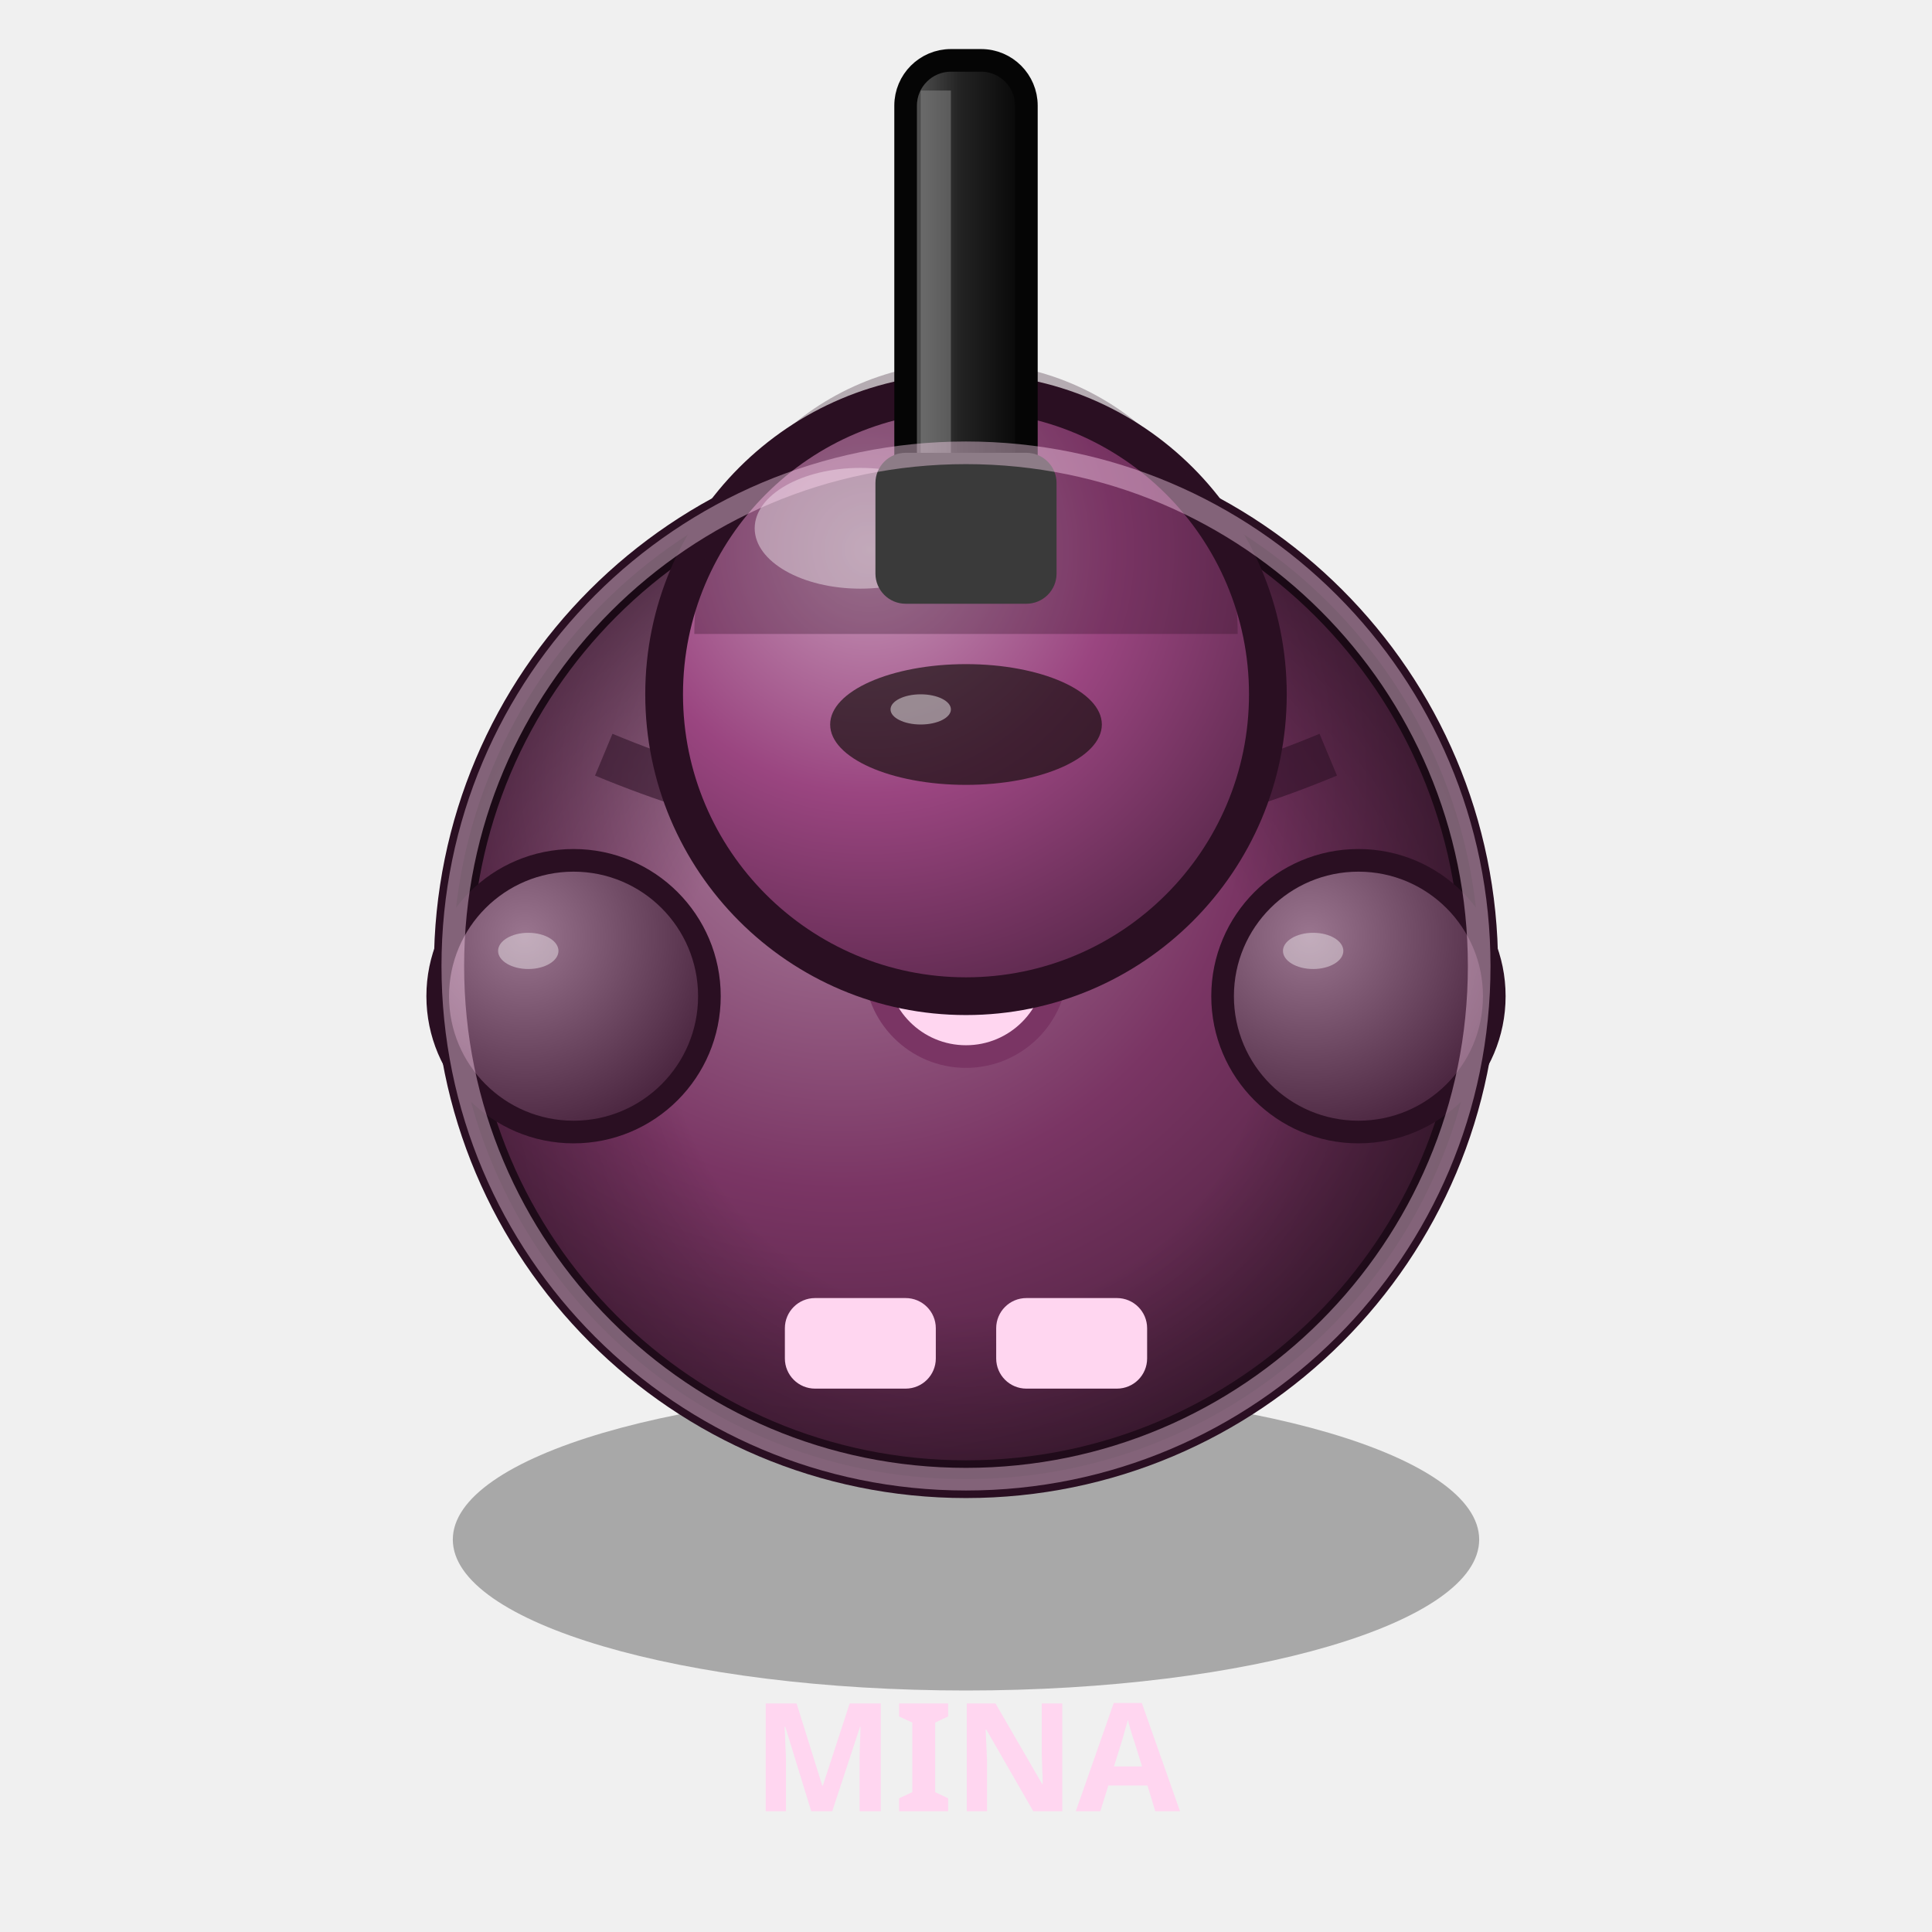
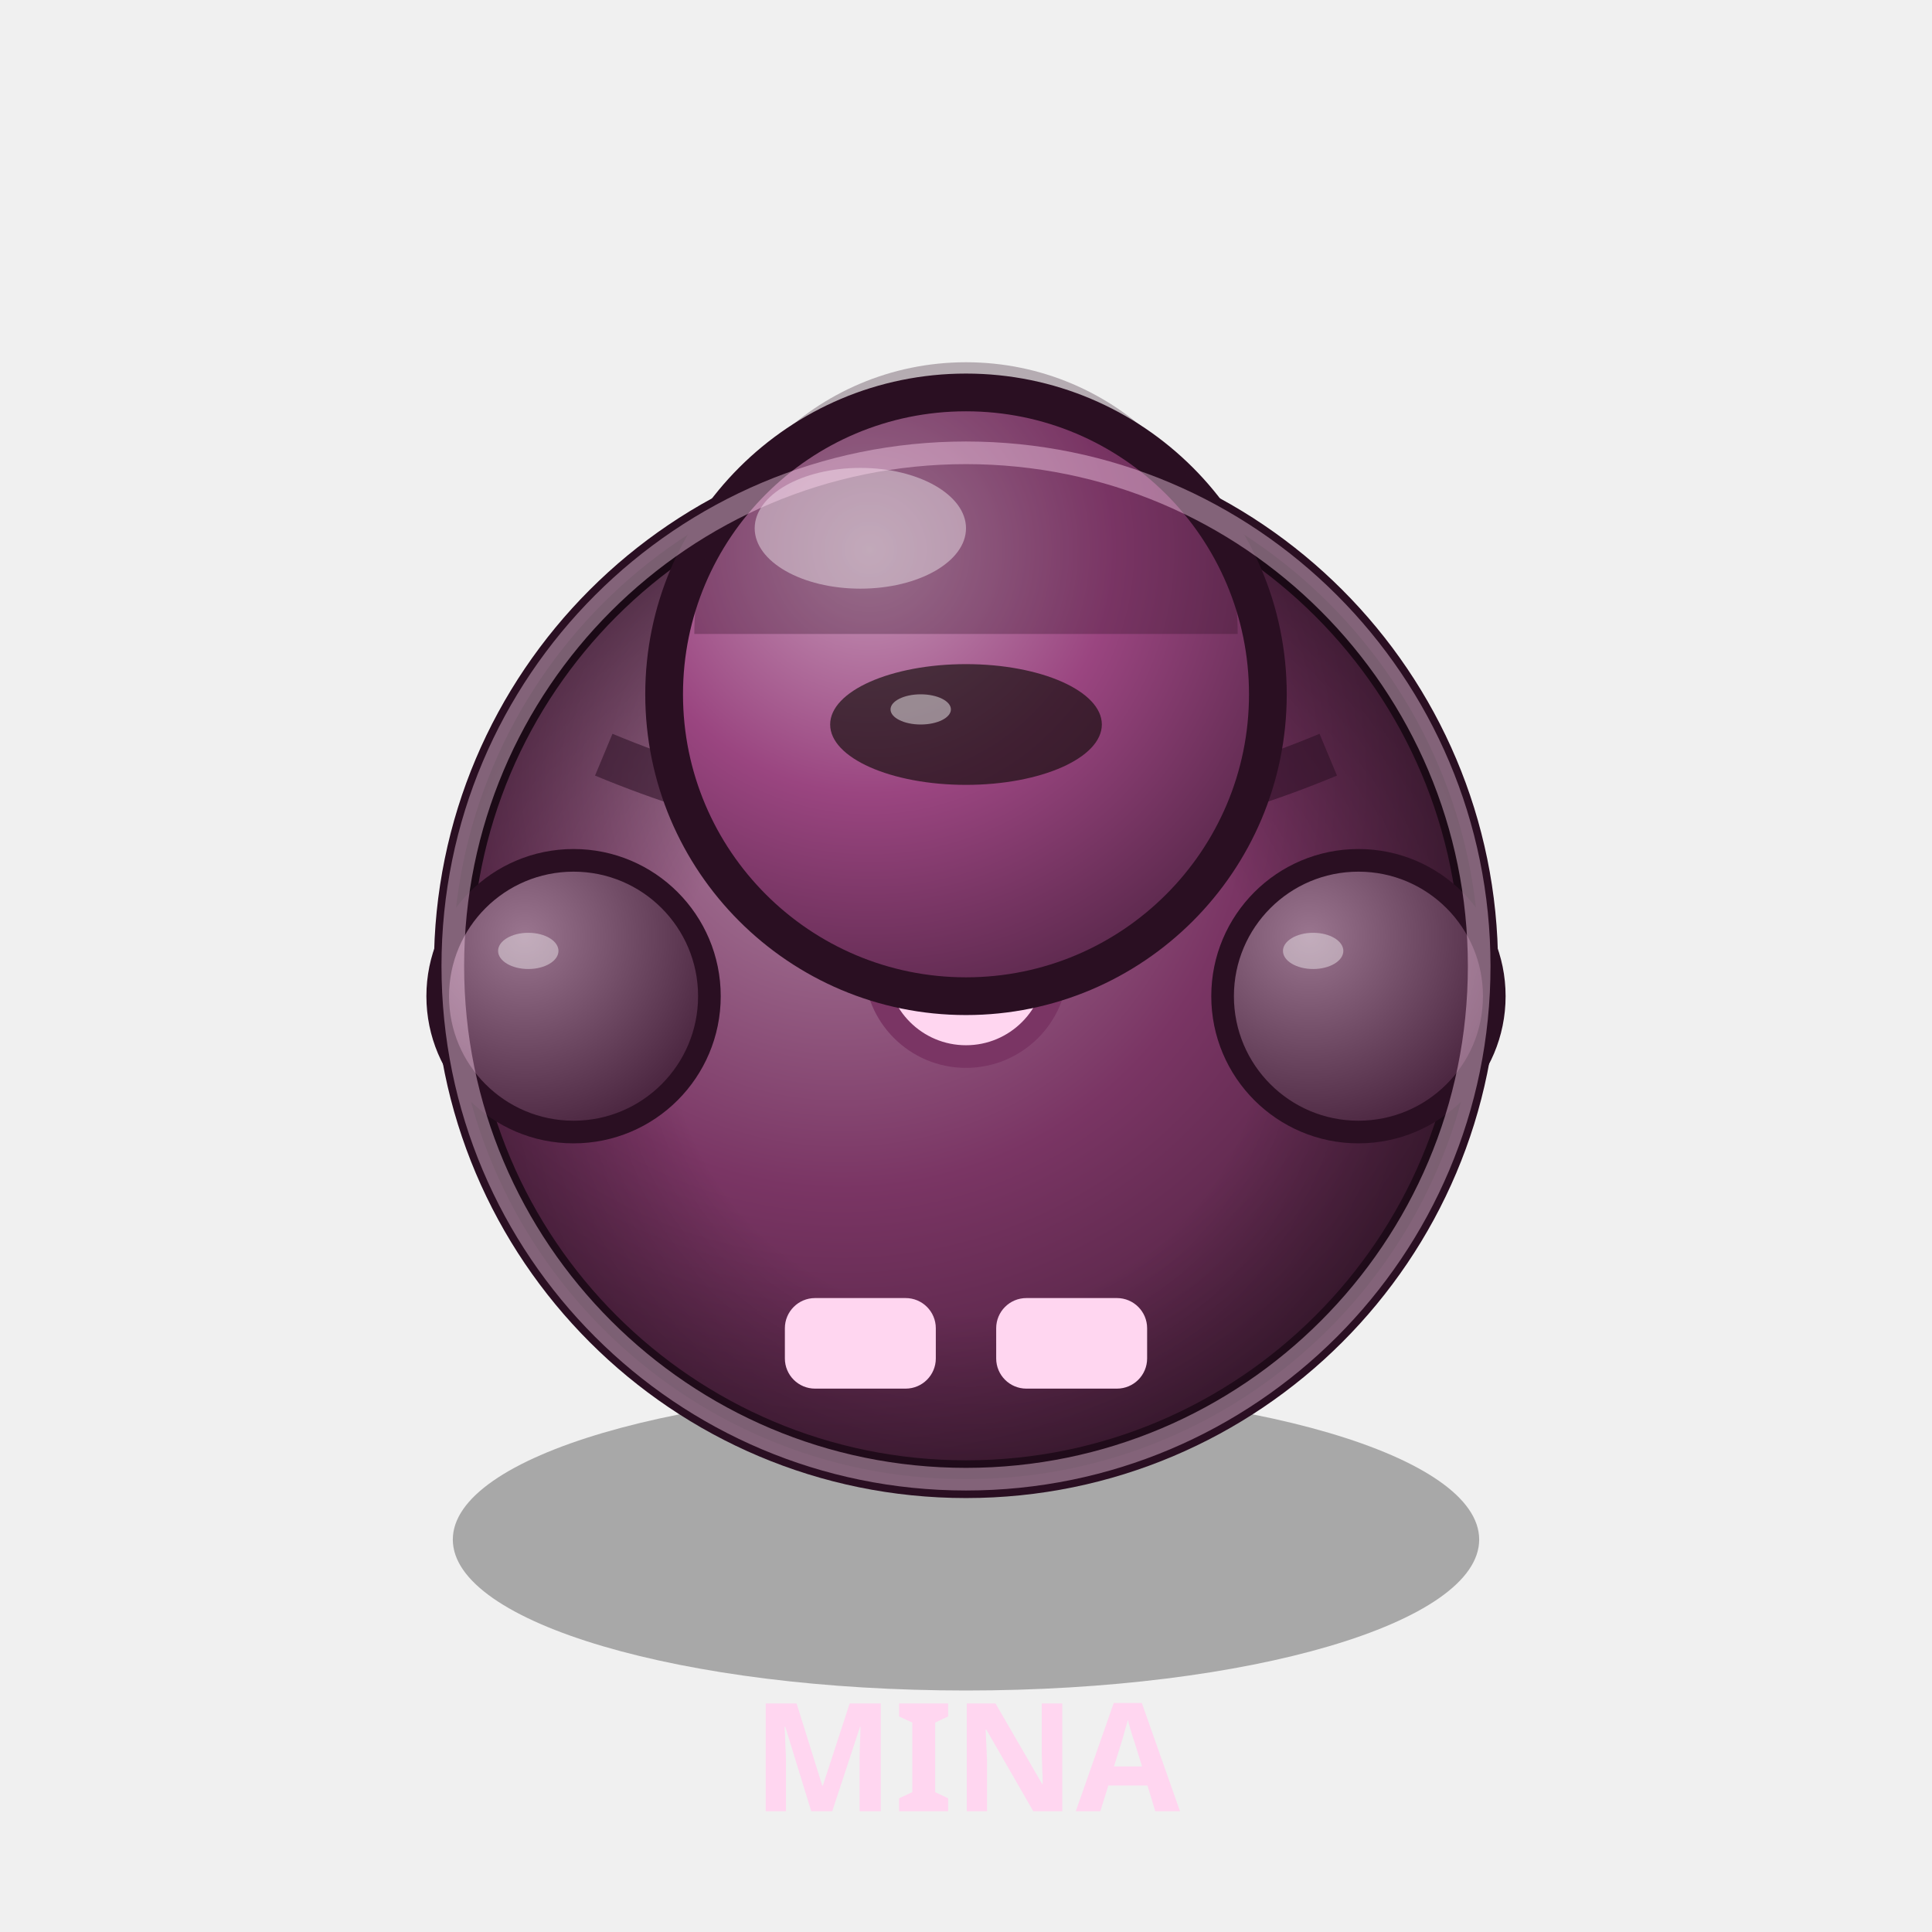
<svg xmlns="http://www.w3.org/2000/svg" viewBox="0 0 128 128">
  <defs>
    <radialGradient id="body" cx="38%" cy="32%" r="72%">
      <stop offset="0%" stop-color="#af86a2" />
      <stop offset="55%" stop-color="#7a3564" />
      <stop offset="100%" stop-color="#471f3a" />
    </radialGradient>
    <radialGradient id="helmet" cx="34%" cy="26%" r="78%">
      <stop offset="0%" stop-color="#c799b9" />
      <stop offset="52%" stop-color="#9a4580" />
      <stop offset="100%" stop-color="#5c294d" />
    </radialGradient>
    <radialGradient id="arm" cx="32%" cy="28%" r="85%">
      <stop offset="0%" stop-color="#9a758f" />
      <stop offset="100%" stop-color="#401b35" />
    </radialGradient>
    <radialGradient id="pack" cx="38%" cy="30%" r="75%">
      <stop offset="0%" stop-color="#6b5064" />
      <stop offset="100%" stop-color="#290f22" />
    </radialGradient>
    <linearGradient id="gun" x1="0%" y1="0%" x2="100%" y2="0%">
      <stop offset="0%" stop-color="#5a5a5a" />
      <stop offset="45%" stop-color="#232323" />
      <stop offset="100%" stop-color="#050505" />
    </linearGradient>
    <radialGradient id="ao" cx="50%" cy="55%" r="52%">
      <stop offset="55%" stop-color="#000" stop-opacity="0" />
      <stop offset="100%" stop-color="#000" stop-opacity="0.38" />
    </radialGradient>
  </defs>
  <ellipse cx="64" cy="102" rx="34" ry="10" fill="#000" opacity="0.3" />
  <ellipse cx="64" cy="78" rx="22" ry="18" fill="url(#pack)" />
  <path d="M48 68 Q64 78 80 68" stroke="#000" stroke-width="2" opacity="0.2" fill="none" />
  <circle cx="64" cy="64" r="34" fill="url(#body)" stroke="#2a0f22" stroke-width="2.5" />
  <circle cx="64" cy="64" r="34" fill="url(#ao)" />
  <path d="M40 50 Q64 60 88 50" stroke="#2a0f22" stroke-width="3" fill="none" opacity="0.55" />
  <circle cx="64" cy="64" r="6" fill="#ffd6f0" stroke="#7a3564" stroke-width="1.5" />
  <ellipse cx="61" cy="61" rx="2" ry="1.3" fill="#fff" opacity="0.5" />
  <circle cx="64" cy="46" r="20" fill="url(#helmet)" stroke="#2a0f22" stroke-width="2.5" />
  <path d="M46 42 A18 18 0 0 1 82 42" fill="#2a0f22" opacity="0.3" />
  <ellipse cx="57" cy="35" rx="7" ry="4" fill="#fff" opacity="0.4" />
  <ellipse cx="64" cy="48" rx="9" ry="4" fill="#100a08" opacity="0.65" />
  <ellipse cx="61" cy="47" rx="2" ry="1" fill="#fff" opacity="0.45" />
-   <rect x="60" y="4" width="8" height="30" rx="3" fill="url(#gun)" stroke="#050505" stroke-width="1.5" />
-   <rect x="58" y="30" width="12" height="10" rx="2" fill="#3a3a3a" />
-   <rect x="61" y="6" width="2" height="24" fill="#8a8a8a" opacity="0.5" />
  <circle cx="38" cy="66" r="9" fill="url(#arm)" stroke="#2a0f22" stroke-width="1.5" />
  <circle cx="90" cy="66" r="9" fill="url(#arm)" stroke="#2a0f22" stroke-width="1.5" />
  <ellipse cx="35" cy="63" rx="2" ry="1.2" fill="#fff" opacity="0.4" />
  <ellipse cx="87" cy="63" rx="2" ry="1.2" fill="#fff" opacity="0.4" />
  <rect x="52" y="86" width="10" height="6" rx="2" fill="#ffd6f0" />
  <rect x="66" y="86" width="10" height="6" rx="2" fill="#ffd6f0" />
  <circle cx="64" cy="64" r="34" fill="none" stroke="#ffd6f0" stroke-width="1.5" opacity="0.42" />
  <text x="64" y="120" font-size="10" text-anchor="middle" fill="#ffd6f0" font-family="sans-serif" font-weight="600">MINA</text>
</svg>
